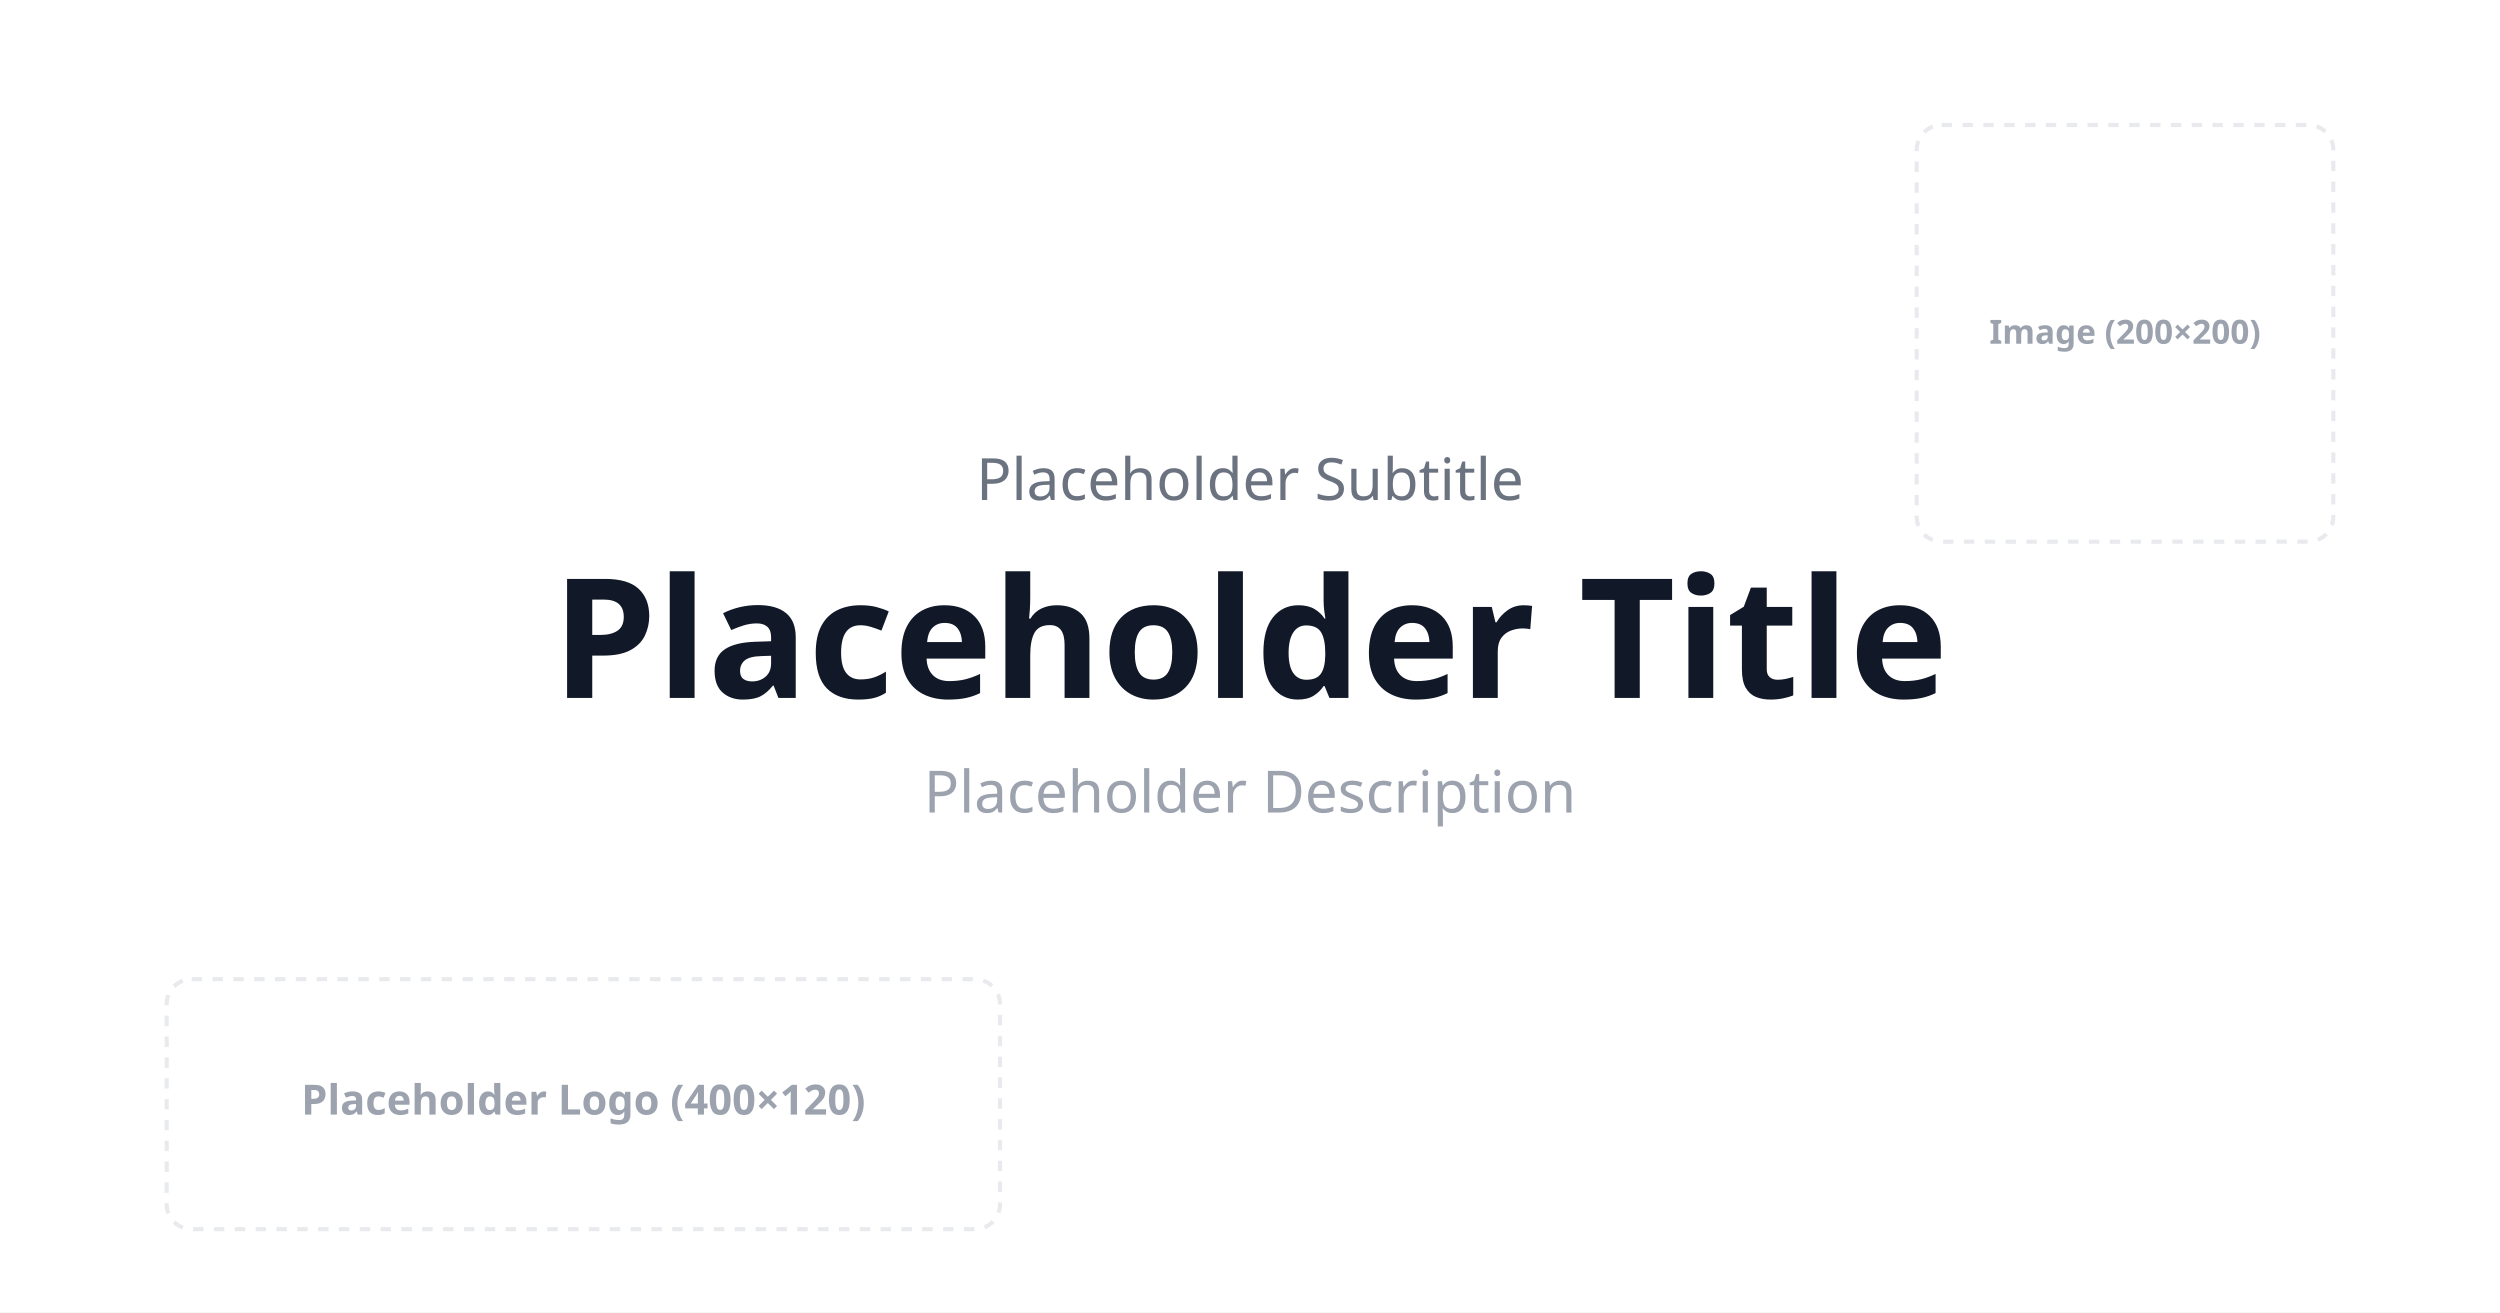
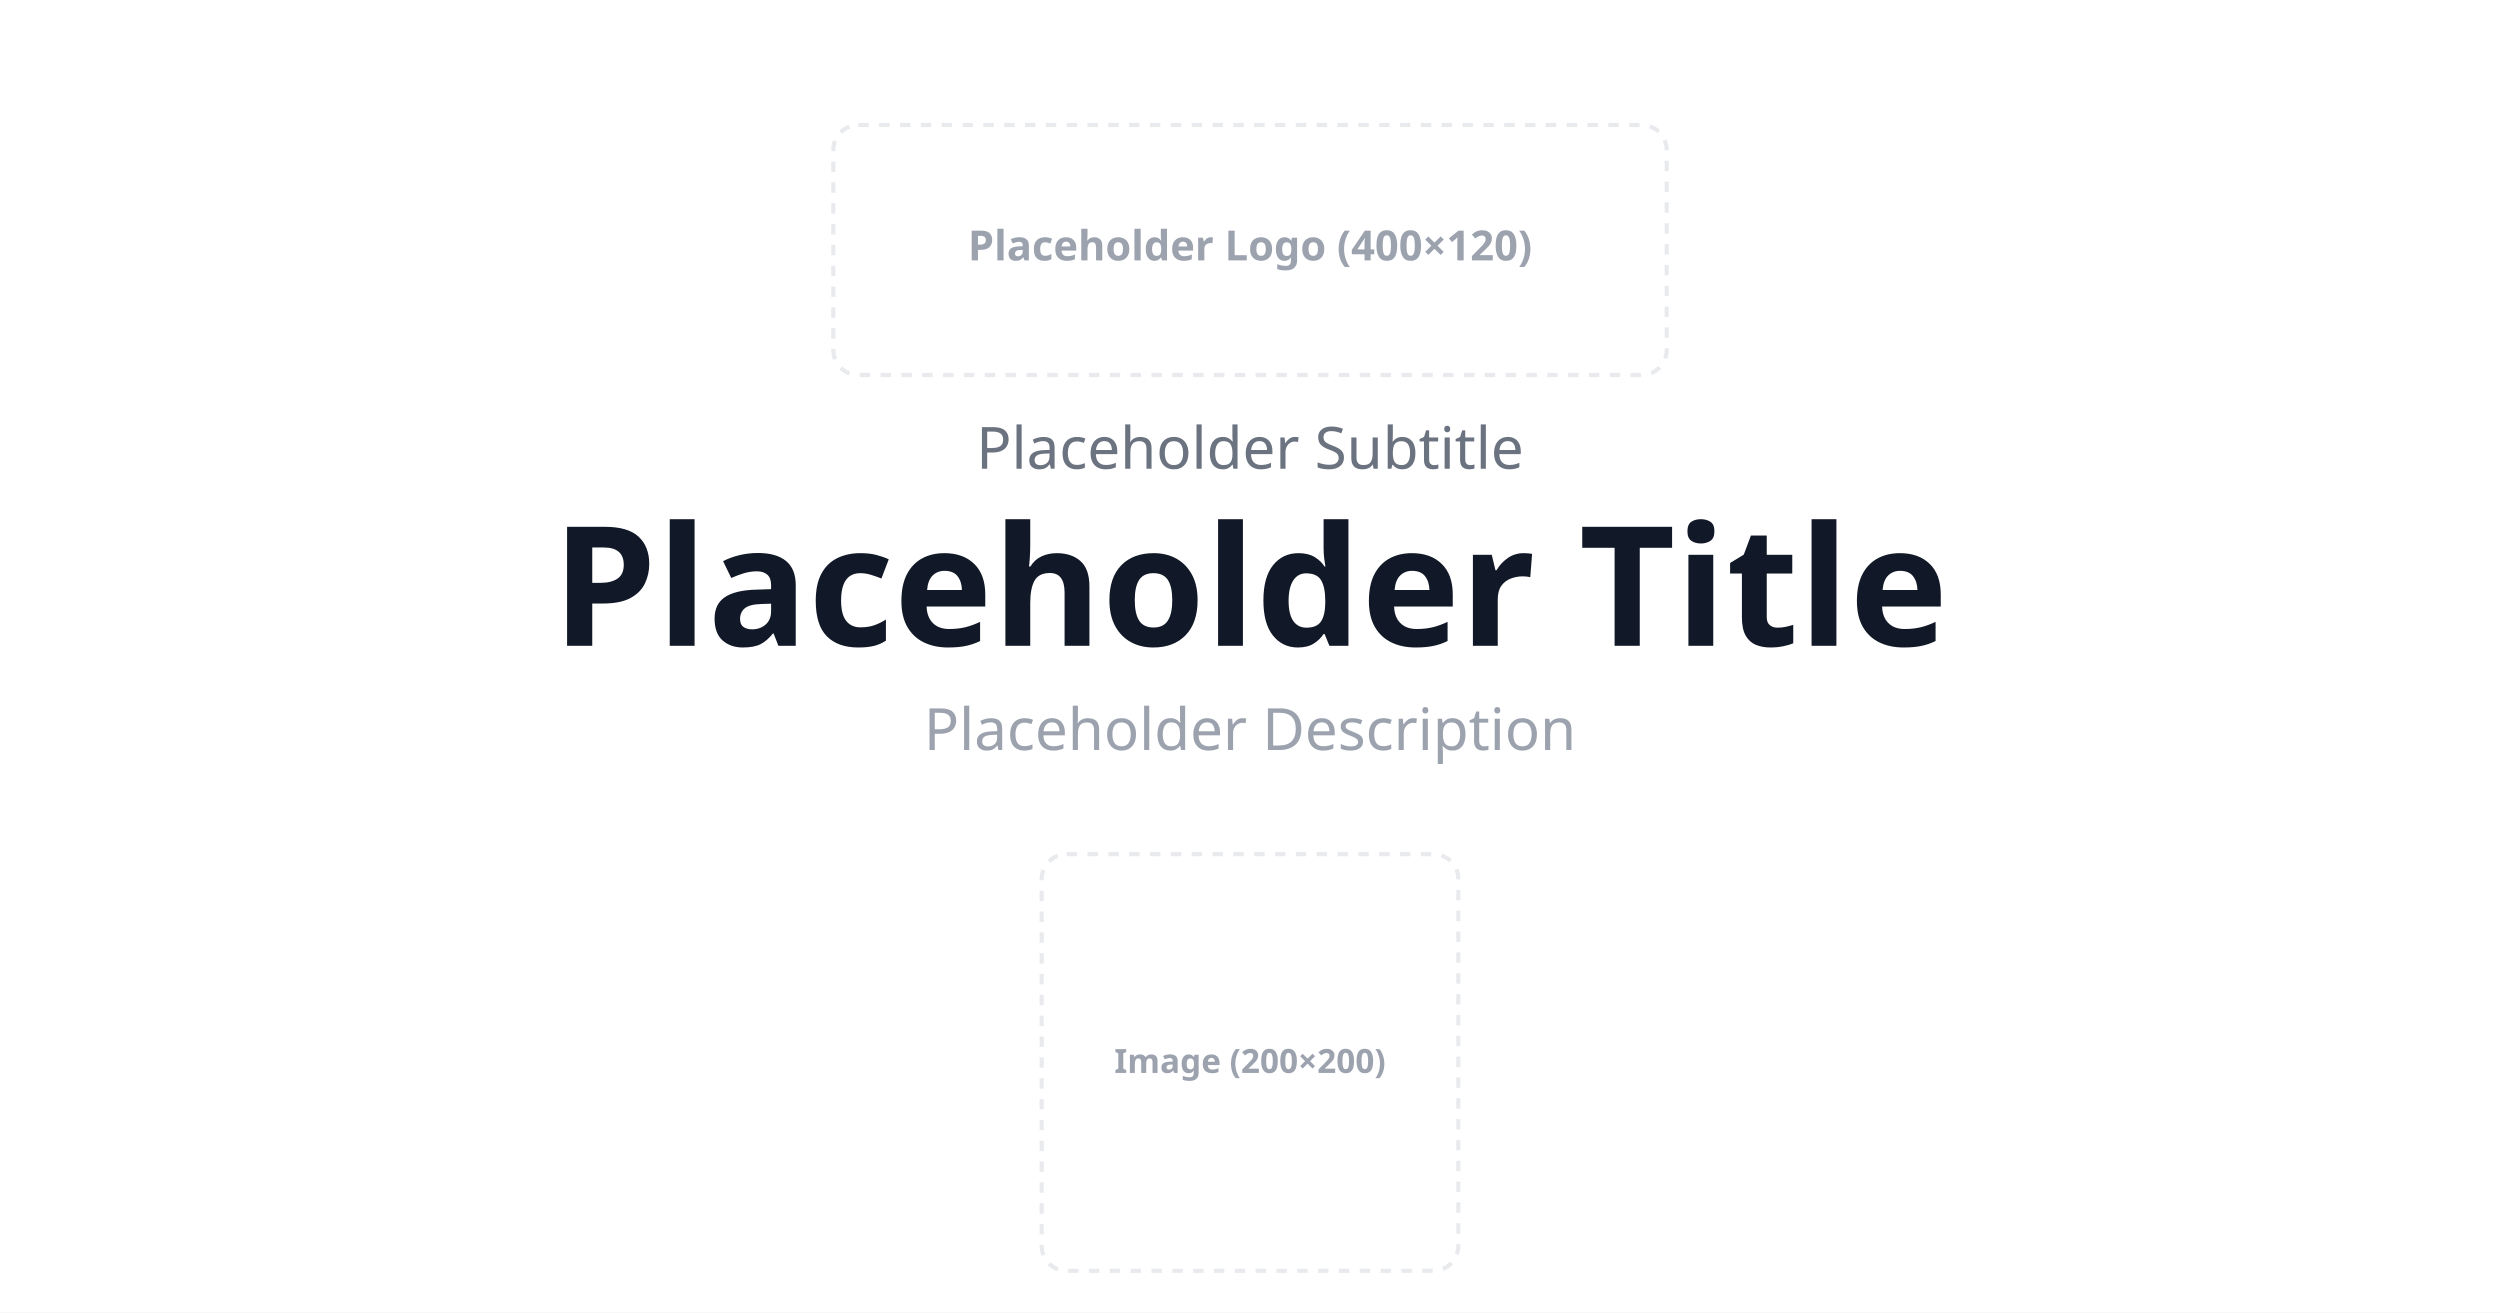
<svg xmlns="http://www.w3.org/2000/svg" width="1200" height="630">
  <rect width="100%" height="100%" fill="#ffffff" />
-   <g id="ogis_logo">
-     <rect x="80" y="470" width="400" height="120" rx="12" fill="none" stroke="#d1d5db" stroke-width="2" stroke-dasharray="5,5" opacity="0.5" />
-     <text x="280" y="535" font-family="sans-serif" font-weight="bold" font-size="20" fill="#9ca3af" text-anchor="middle">
-       Placeholder Logo (400×120)
-     </text>
-   </g>
-   <g id="ogis_image">
-     <rect x="920" y="60" width="200" height="200" rx="12" fill="none" stroke="#d1d5db" stroke-width="2" stroke-dasharray="5,5" opacity="0.5" />
-     <text x="1020" y="165" font-family="sans-serif" font-weight="bold" font-size="16" fill="#9ca3af" text-anchor="middle">
-       Image (200×200)
-     </text>
-   </g>
-   <g transform="translate(600, 240)">
-     <text id="ogis_subtitle" x="0" y="0" font-family="sans-serif" font-size="28" fill="#6b7280" text-anchor="middle">Placeholder Subtitle</text>
-     <text x="0" y="95" font-family="sans-serif" font-size="80" font-weight="bold" fill="#111827" text-anchor="middle">
+   <g transform="translate(600, 60)">
+     <g id="ogis_logo" transform="translate(-200, 0)">
+       <rect x="0" y="0" width="400" height="120" rx="12" fill="none" stroke="#d1d5db" stroke-width="2" stroke-dasharray="5,5" opacity="0.5" />
+       <text x="200" y="65" font-family="sans-serif" font-weight="bold" font-size="20" fill="#9ca3af" text-anchor="middle">
+         Placeholder Logo (400×120)
+       </text>
+     </g>
+     <text id="ogis_subtitle" x="0" y="165" font-family="sans-serif" font-size="28" fill="#6b7280" text-anchor="middle">Placeholder Subtitle</text>
+     <text x="0" y="250" font-family="sans-serif" font-size="80" font-weight="bold" fill="#111827" text-anchor="middle">
      <tspan id="ogis_title" x="0" dy="0">Placeholder Title</tspan>
    </text>
-     <text x="0" y="150" font-family="sans-serif" font-size="28" fill="#9ca3af" text-anchor="middle">
+     <text x="0" y="300" font-family="sans-serif" font-size="28" fill="#9ca3af" text-anchor="middle">
      <tspan id="ogis_description" x="0" dy="0">Placeholder Description</tspan>
    </text>
+     <g id="ogis_image" transform="translate(-100, 350)">
+       <rect x="0" y="0" width="200" height="200" rx="12" fill="none" stroke="#d1d5db" stroke-width="2" stroke-dasharray="5,5" opacity="0.5" />
+       <text x="100" y="105" font-family="sans-serif" font-weight="bold" font-size="16" fill="#9ca3af" text-anchor="middle">
+         Image (200×200)
+       </text>
+     </g>
  </g>
</svg>
